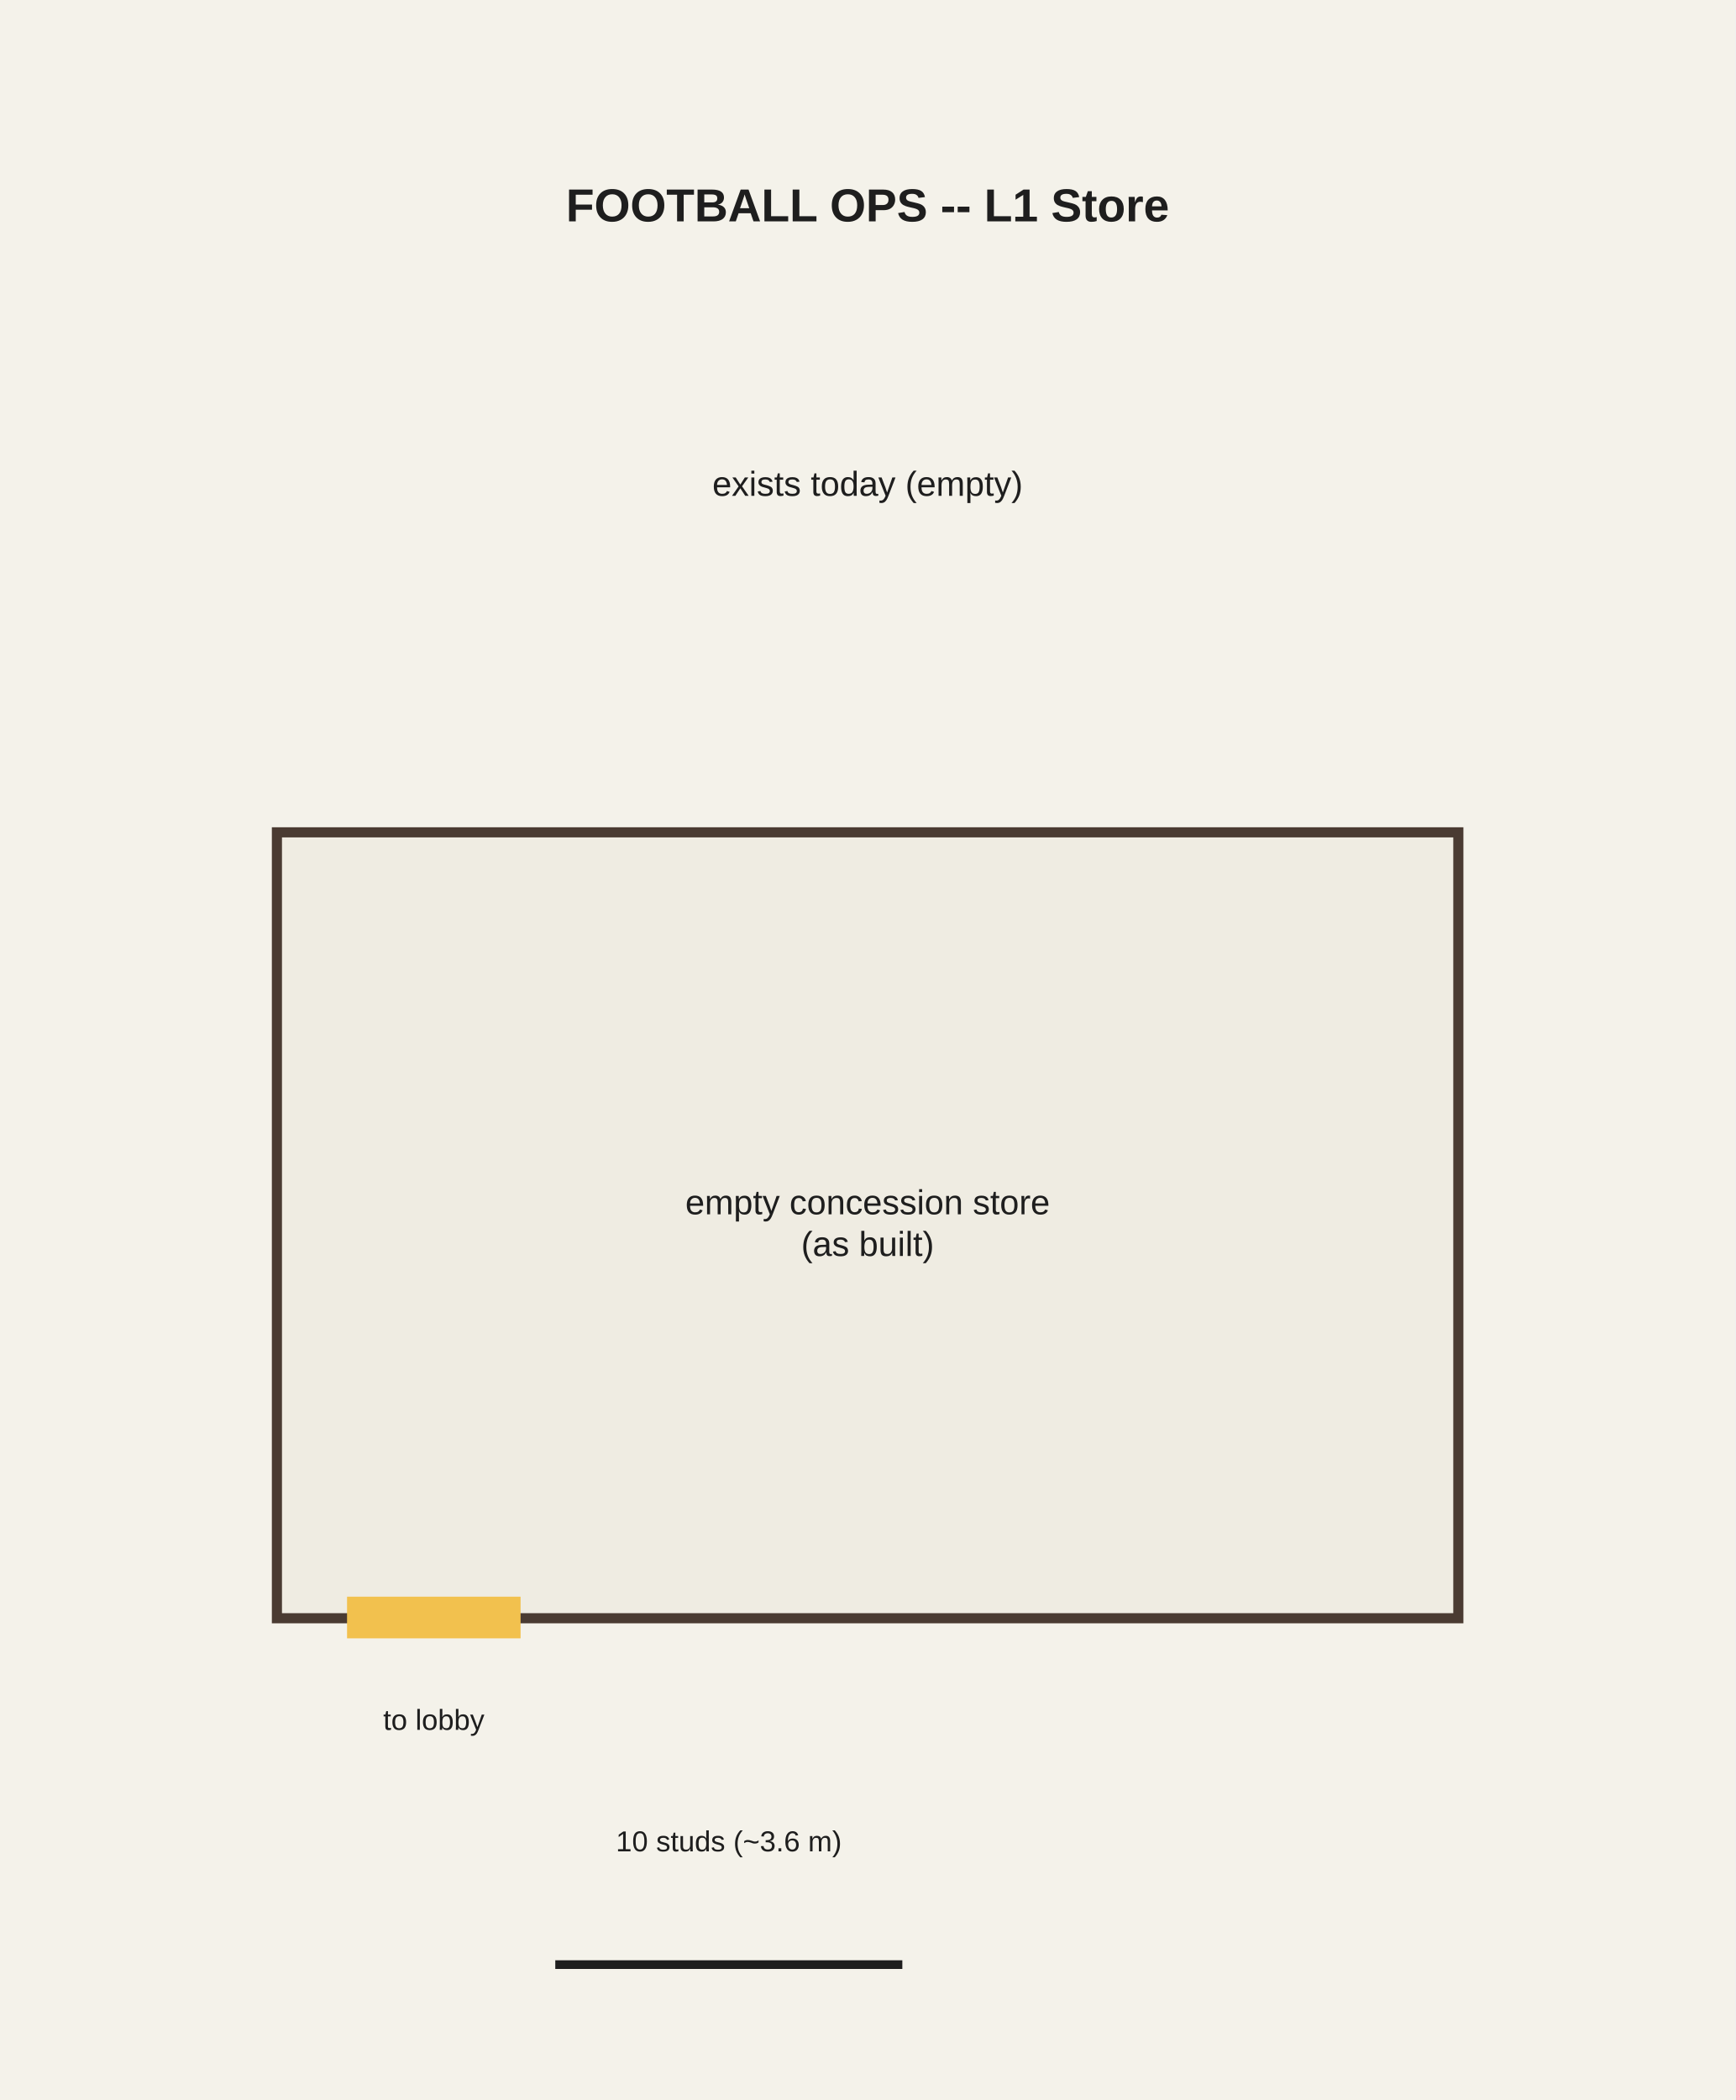
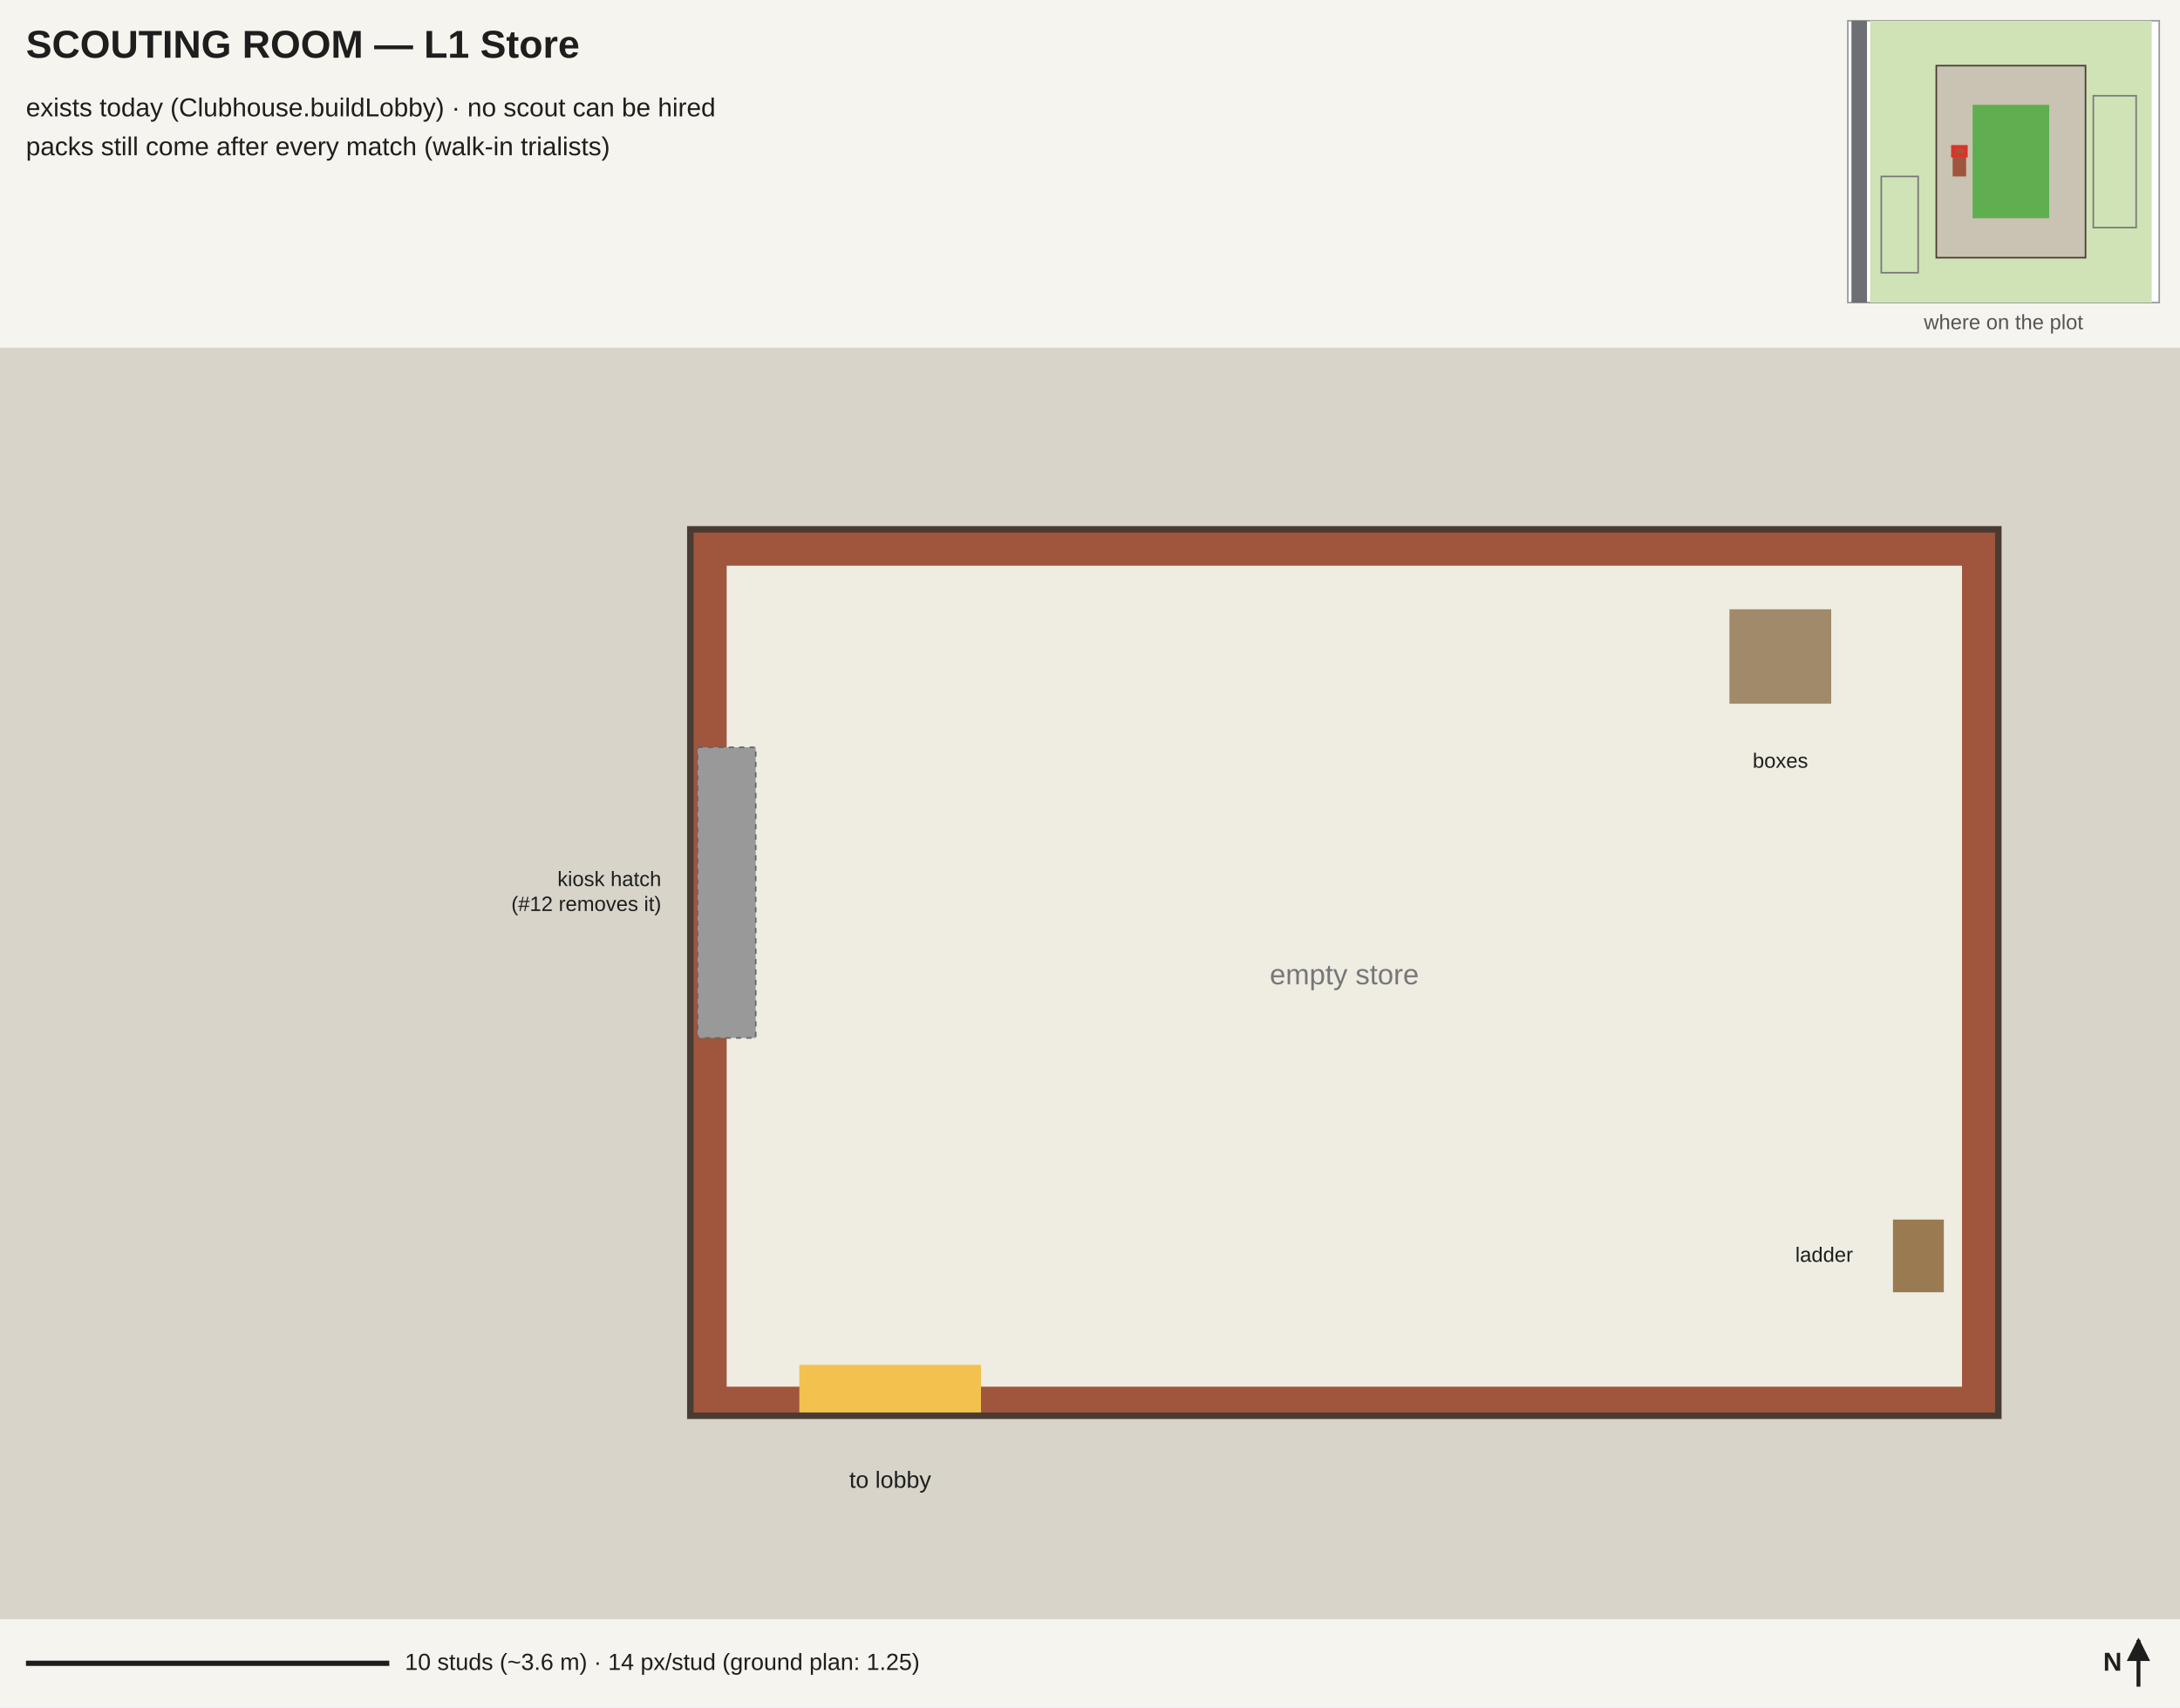
- <svg xmlns="http://www.w3.org/2000/svg" width="300" height="363" viewBox="0 0 300 363" font-family="Segoe UI, Arial, sans-serif">
+ <svg xmlns="http://www.w3.org/2000/svg" width="840" height="658" viewBox="0 0 840 658" font-family="Segoe UI, Arial, sans-serif">
  <defs>
    <marker id="arr" viewBox="0 0 10 10" refX="9" refY="5" markerWidth="6" markerHeight="6" orient="auto-start-reverse">
      <path d="M0,0 L10,5 L0,10 z" fill="context-stroke" />
    </marker>
  </defs>
-   <polygon points="0.0,0.0 300.0,0.0 300.0,363.6 0.0,363.6" fill="#f4f2ea" stroke="none" stroke-width="1" opacity="1.0" />
-   <polygon points="48.0,144.0 252.0,144.0 252.0,279.6 48.0,279.6" fill="#eef0e9" stroke="#4a3b32" stroke-width="2" opacity="1.0" />
-   <text x="150.0" y="36.0" font-size="8" fill="#1e1e1e" text-anchor="middle" dominant-baseline="middle" font-weight="bold">FOOTBALL OPS -- L1 Store</text>
-   <text x="150.0" y="84.0" font-size="6" fill="#1e1e1e" text-anchor="middle" dominant-baseline="middle">exists today (empty)</text>
-   <polyline points="96.0,339.6 156.0,339.6" fill="none" stroke="#1e1e1e" stroke-width="1.5" stroke-linejoin="round" opacity="1.0" />
-   <text x="126.0" y="318.6" font-size="5" fill="#1e1e1e" text-anchor="middle" dominant-baseline="middle">10 studs (~3.6 m)</text>
-   <polygon points="48.0,144.0 252.0,144.0 252.0,279.6 48.0,279.6" fill="#efece2" stroke="#4a3b32" stroke-width="1.5" opacity="1.0" />
-   <polygon points="60.0,276.0 90.0,276.0 90.0,283.2 60.0,283.2" fill="#f2c14e" stroke="none" stroke-width="1" opacity="1.0" />
-   <text x="75.0" y="297.6" font-size="5" fill="#1e1e1e" text-anchor="middle" dominant-baseline="middle">to lobby</text>
-   <text x="150.0" y="208.2" font-size="6" fill="#1e1e1e" text-anchor="middle" dominant-baseline="middle">empty concession store</text>
-   <text x="150.0" y="215.4" font-size="6" fill="#1e1e1e" text-anchor="middle" dominant-baseline="middle">(as built)</text>
+   <polygon points="0.0,0.0 840.0,0.0 840.0,658.0 0.0,658.0" fill="#f6f4ee" stroke="none" stroke-width="1" opacity="1.0" />
+   <polygon points="0.0,134.0 840.0,134.0 840.0,624.0 0.0,624.0" fill="#d8d4ca" stroke="none" stroke-width="1" opacity="1.0" />
+   <text x="10.0" y="18.0" font-size="15" fill="#1e1e1e" text-anchor="start" dominant-baseline="middle" font-weight="bold">SCOUTING ROOM — L1 Store</text>
+   <text x="10.0" y="42.0" font-size="10" fill="#1e1e1e" text-anchor="start" dominant-baseline="middle">exists today (Clubhouse.buildLobby) · no scout can be hired</text>
+   <text x="10.0" y="57.0" font-size="10" fill="#1e1e1e" text-anchor="start" dominant-baseline="middle">packs still come after every match (walk-in trialists)</text>
+   <polygon points="712.0,8.0 832.0,8.0 832.0,116.6 712.0,116.6" fill="#ffffff" stroke="#999" stroke-width="0.6" opacity="1.0" />
+   <polygon points="713.4,8.0 719.4,8.0 719.4,116.6 713.4,116.6" fill="#6d6f72" stroke="none" stroke-width="1" opacity="1.0" />
+   <polygon points="720.6,8.0 829.1,8.0 829.1,116.6 720.6,116.6" fill="#cfe3b6" stroke="none" stroke-width="1" opacity="1.0" />
+   <polygon points="746.1,25.3 803.6,25.3 803.6,99.3 746.1,99.3" fill="#c9c3b3" stroke="#4a3b32" stroke-width="0.6" opacity="1.0" />
+   <polygon points="760.1,40.4 789.6,40.4 789.6,84.1 760.1,84.1" fill="#5fae4f" stroke="none" stroke-width="1" opacity="1.0" />
+   <polygon points="752.4,56.6 757.6,56.6 757.6,68.0 752.4,68.0" fill="#a0553d" stroke="none" stroke-width="1" opacity="1.0" />
+   <polygon points="806.6,36.9 823.1,36.9 823.1,87.7 806.6,87.7" fill="none" stroke="#7a7a7a" stroke-width="0.6" opacity="1.0" />
+   <polygon points="724.9,68.0 739.1,68.0 739.1,105.1 724.9,105.1" fill="none" stroke="#777" stroke-width="0.6" opacity="1.0" />
+   <polygon points="752.6,56.7 757.4,56.7 757.4,59.9 752.6,59.9" fill="none" stroke="#d9342b" stroke-width="1.6" opacity="1.0" />
+   <text x="772.0" y="124.6" font-size="8" fill="#555" text-anchor="middle" dominant-baseline="middle">where on the plot</text>
+   <polyline points="10.0,641.0 150.0,641.0" fill="none" stroke="#1e1e1e" stroke-width="2" stroke-linejoin="round" opacity="1.0" />
+   <text x="156.0" y="641.0" font-size="9" fill="#1e1e1e" text-anchor="start" dominant-baseline="middle">10 studs (~3.6 m)   ·   14 px/stud (ground plan: 1.25)</text>
+   <polyline points="824.0,650.0 824.0,632.0" fill="none" stroke="#1e1e1e" stroke-width="1.5" stroke-linejoin="round" marker-end="url(#arr)" opacity="1.0" />
+   <text x="814.0" y="641.0" font-size="10" fill="#1e1e1e" text-anchor="middle" dominant-baseline="middle" font-weight="bold">N</text>
+   <polygon points="266.0,204.0 770.0,204.0 770.0,545.6 266.0,545.6" fill="#a0553d" stroke="none" stroke-width="1" opacity="1.0" />
+   <polygon points="280.0,218.0 756.0,218.0 756.0,534.4 280.0,534.4" fill="#efece2" stroke="none" stroke-width="1" opacity="1.0" />
+   <polygon points="308.0,526.0 378.0,526.0 378.0,545.6 308.0,545.6" fill="#f2c14e" stroke="none" stroke-width="1" opacity="1.0" />
+   <text x="343.0" y="570.8" font-size="9" fill="#1e1e1e" text-anchor="middle" dominant-baseline="middle">to lobby</text>
+   <polygon points="268.8,288.0 291.2,288.0 291.2,400.0 268.8,400.0" fill="#999" stroke="#666" stroke-width="0.6" stroke-dasharray="2,2" opacity="1.0" />
+   <text x="254.8" y="339.2" font-size="8" fill="#1e1e1e" text-anchor="end" dominant-baseline="middle">kiosk hatch</text>
+   <text x="254.8" y="348.8" font-size="8" fill="#1e1e1e" text-anchor="end" dominant-baseline="middle">(#12 removes it)</text>
+   <polygon points="266.0,204.0 770.0,204.0 770.0,545.6 266.0,545.6" fill="none" stroke="#4a3b32" stroke-width="2.5" opacity="1.0" />
+   <polygon points="666.4,234.8 705.6,234.8 705.6,271.2 666.4,271.2" fill="#a08a6a" stroke="none" stroke-width="1" opacity="1.0" />
+   <text x="686.0" y="293.6" font-size="8" fill="#1e1e1e" text-anchor="middle" dominant-baseline="middle">boxes</text>
+   <polygon points="729.4,470.0 749.0,470.0 749.0,498.0 729.4,498.0" fill="#9a7a50" stroke="none" stroke-width="1" opacity="1.0" />
+   <text x="714.0" y="484.0" font-size="8" fill="#1e1e1e" text-anchor="end" dominant-baseline="middle">ladder</text>
+   <text x="518.0" y="376.2" font-size="11" fill="#777" text-anchor="middle" dominant-baseline="middle">empty store</text>
</svg>
